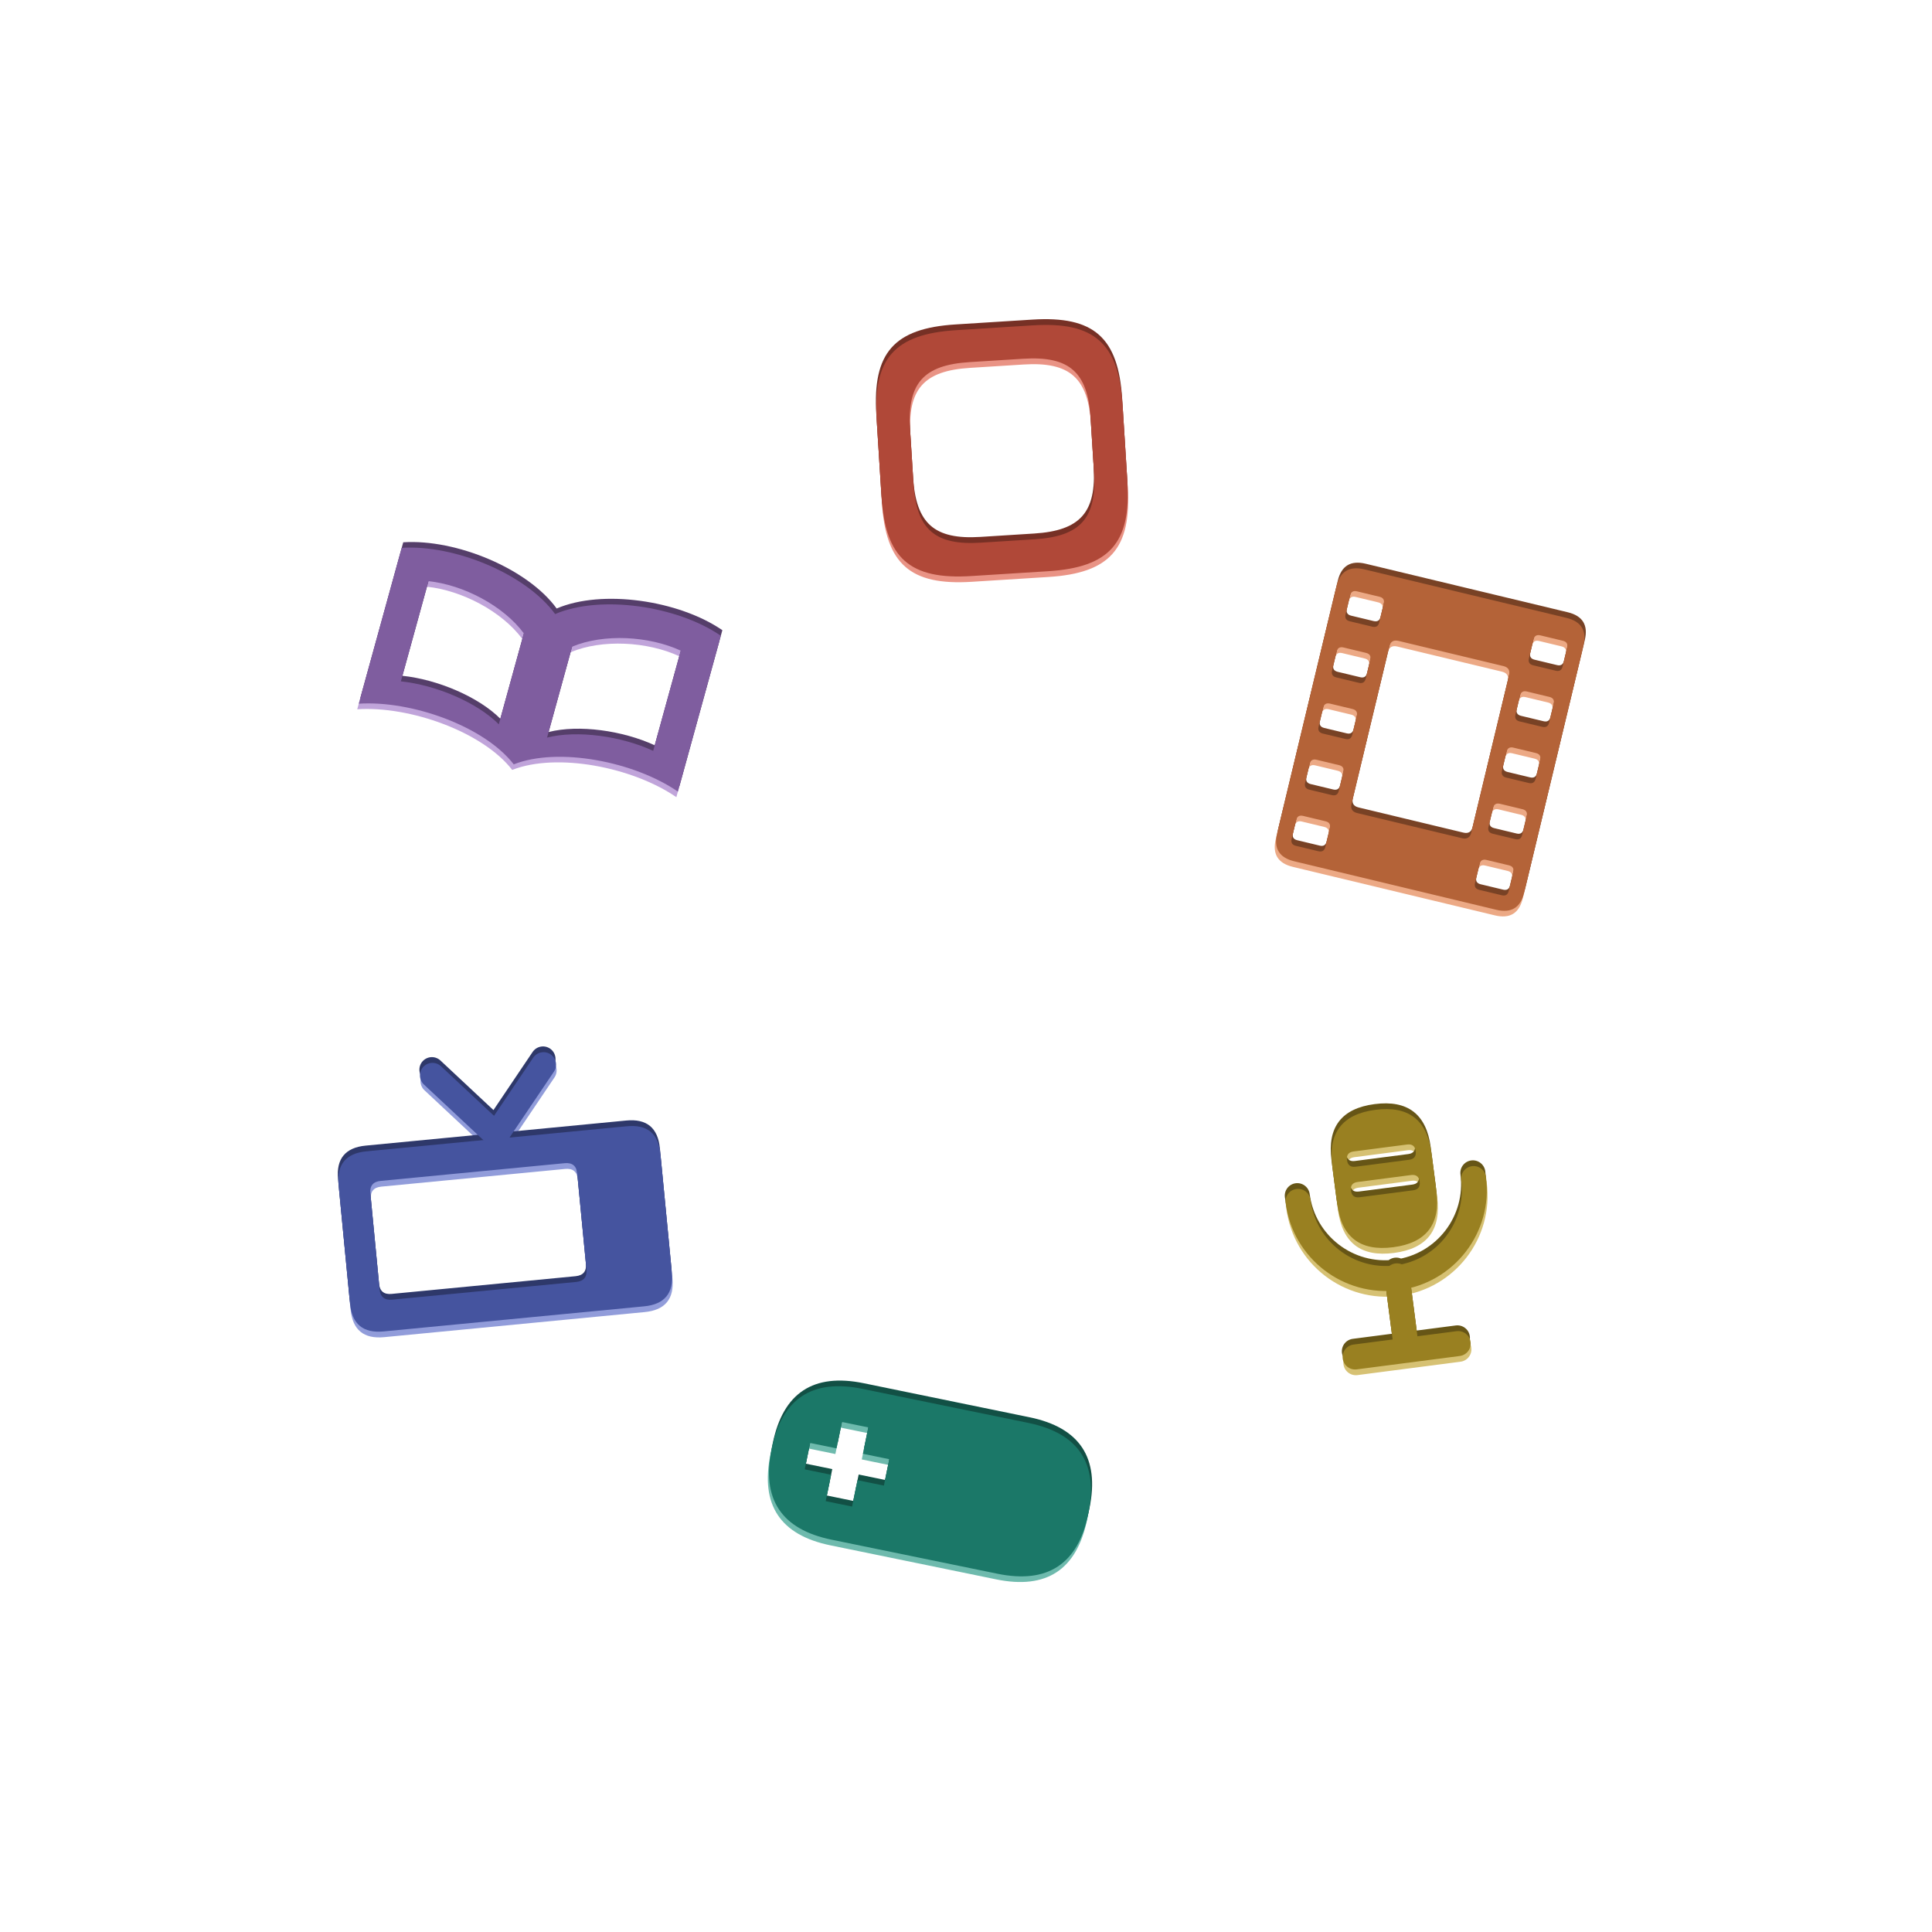
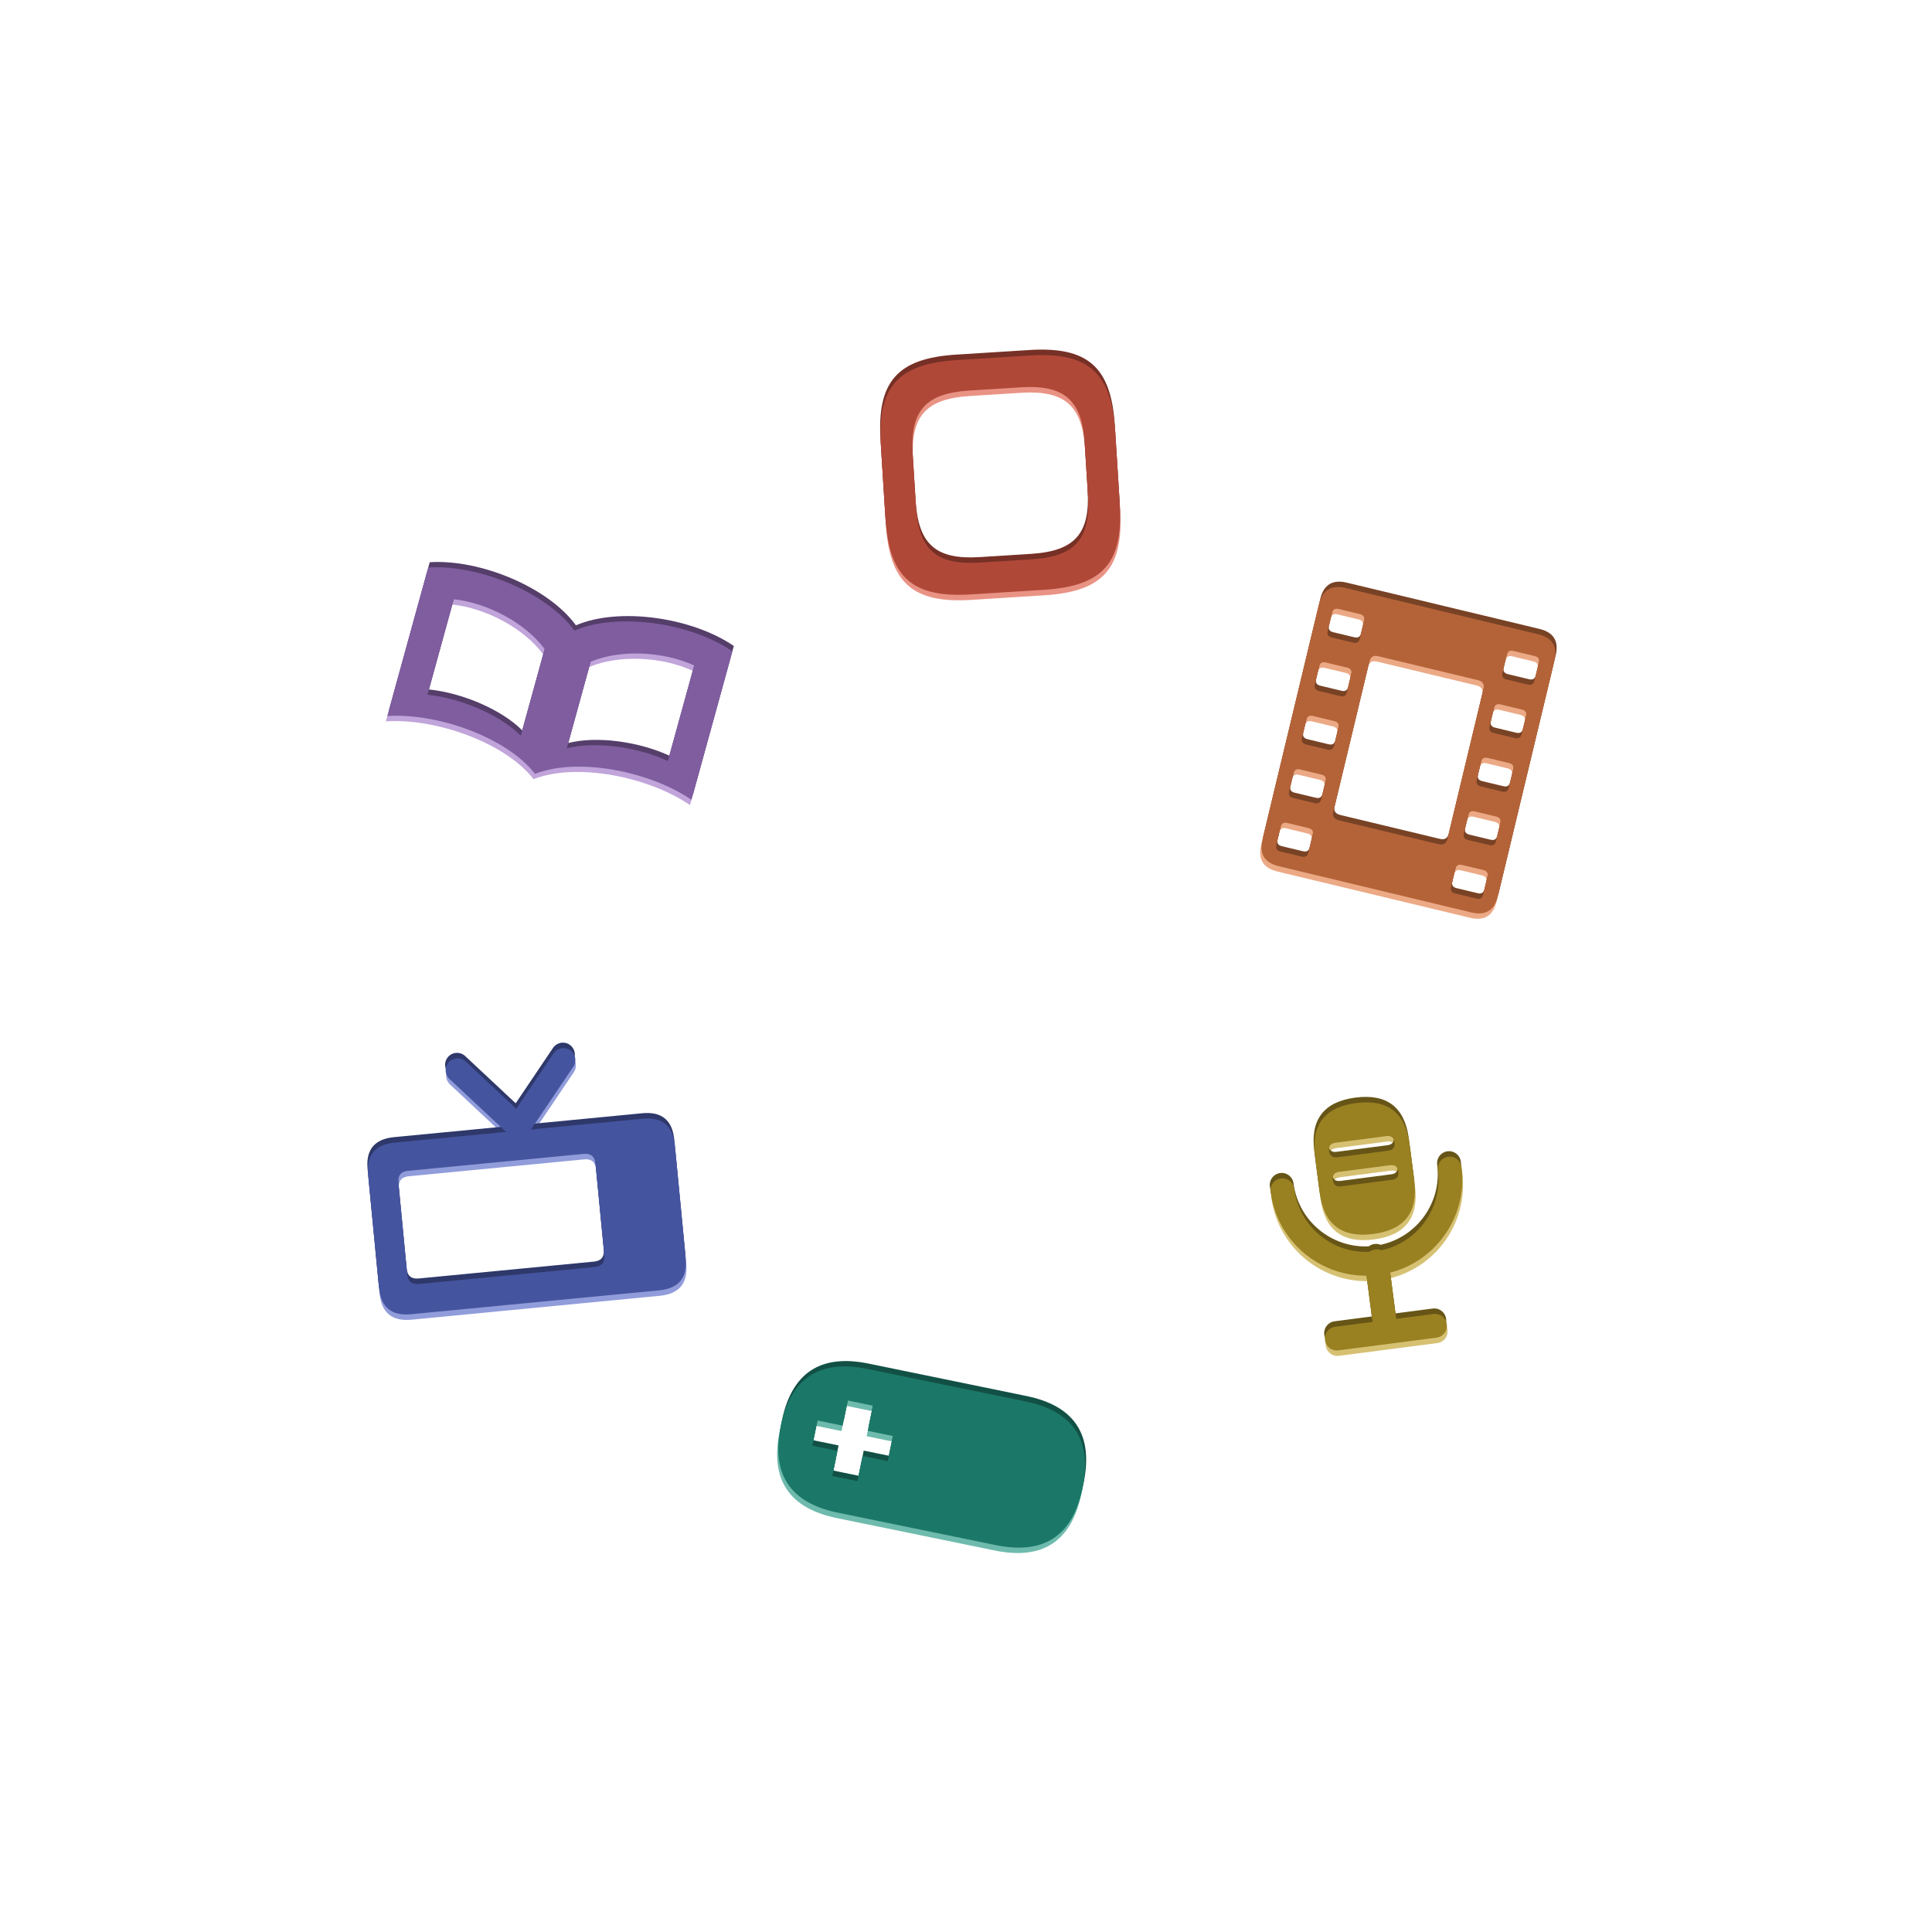
<svg xmlns="http://www.w3.org/2000/svg" width="1024" height="1024" viewBox="0 0 1024 1024">
  <defs>
    <g id="g-book-layer">
      <path fill="currentColor" fill-rule="evenodd" d="M 0 -34 C -20 -50 -60 -55 -86 -46 L -86 38 C -60 29 -20 32 0 47 C 20 32 60 29 86 38 L 86 -46 C 60 -55 20 -50 0 -34 Z M -13 -20 C -27 -31 -50 -36 -68 -33 L -68 21 C -50 18 -27 21 -13 29 Z M 13 -20 C 27 -31 50 -36 68 -33 L 68 21 C 50 18 27 21 13 29 Z" />
    </g>
    <g id="g-film-layer">
      <path fill="currentColor" fill-rule="evenodd" d="M -54 -78 L 54 -78 Q 66 -78 66 -66 L 66 66 Q 66 78 54 78 L -54 78 Q -66 78 -66 66 L -66 -66 Q -66 -78 -54 -78 Z M -28 -46 L 28 -46 Q 32 -46 32 -42 L 32 42 Q 32 46 28 46 L -28 46 Q -32 46 -32 42 L -32 -42 Q -32 -46 -28 -46 Z M -55 -66 h 12 q 3 0 3 3 v 10 q 0 3 -3 3 h -12 q -3 0 -3 -3 v -10 q 0 -3 3 -3 Z M -55 -36 h 12 q 3 0 3 3 v 10 q 0 3 -3 3 h -12 q -3 0 -3 -3 v -10 q 0 -3 3 -3 Z M -55 -6 h 12 q 3 0 3 3 v 10 q 0 3 -3 3 h -12 q -3 0 -3 -3 v -10 q 0 -3 3 -3 Z M -55 24 h 12 q 3 0 3 3 v 10 q 0 3 -3 3 h -12 q -3 0 -3 -3 v -10 q 0 -3 3 -3 Z M -55 54 h 12 q 3 0 3 3 v 10 q 0 3 -3 3 h -12 q -3 0 -3 -3 v -10 q 0 -3 3 -3 Z M 43 -66 h 12 q 3 0 3 3 v 10 q 0 3 -3 3 h -12 q -3 0 -3 -3 v -10 q 0 -3 3 -3 Z M 43 -36 h 12 q 3 0 3 3 v 10 q 0 3 -3 3 h -12 q -3 0 -3 -3 v -10 q 0 -3 3 -3 Z M 43 -6 h 12 q 3 0 3 3 v 10 q 0 3 -3 3 h -12 q -3 0 -3 -3 v -10 q 0 -3 3 -3 Z M 43 24 h 12 q 3 0 3 3 v 10 q 0 3 -3 3 h -12 q -3 0 -3 -3 v -10 q 0 -3 3 -3 Z M 43 54 h 12 q 3 0 3 3 v 10 q 0 3 -3 3 h -12 q -3 0 -3 -3 v -10 q 0 -3 3 -3 Z" />
    </g>
    <g id="g-tv-layer">
      <path fill="none" stroke="currentColor" stroke-width="13" stroke-linecap="round" d="M 0 -30 L -30 -64 M 0 -30 L 28 -64" />
      <path fill="currentColor" fill-rule="evenodd" d="M -68 -28 L 68 -28 Q 84 -28 84 -12 L 84 50 Q 84 66 68 66 L -68 66 Q -84 66 -84 50 L -84 -12 Q -84 -28 -68 -28 Z M -62 -12 L 34 -12 Q 40 -12 40 -6 L 40 44 Q 40 50 34 50 L -62 50 Q -68 50 -68 44 L -68 -6 Q -68 -12 -62 -12 Z M 62 -4 a 7 7 0 1 0 0 0 Z M 62 16 a 7 7 0 1 0 0 0 Z M 62 36 a 7 7 0 1 0 0 0 Z" />
    </g>
    <g id="g-pad-layer">
      <path fill="currentColor" fill-rule="evenodd" d="M -44 -40 L 44 -40 Q 84 -40 84 0 Q 84 40 44 40 L -44 40 Q -84 40 -84 0 Q -84 -40 -44 -40 Z M -51 -21 L -37 -21 L -37 -7 L -23 -7 L -23 7 L -37 7 L -37 21 L -51 21 L -51 7 L -65 7 L -65 -7 L -51 -7 Z M 44 -22 a 8 8 0 1 0 0 0 Z M 60 -3 a 8 8 0 1 0 0 0 Z M 28 -3 a 8 8 0 1 0 0 0 Z M 44 16 a 8 8 0 1 0 0 0 Z" />
    </g>
    <g id="g-mic-layer">
      <path fill="none" stroke="currentColor" stroke-width="13" stroke-linecap="round" d="M -46 -34 A 46 46 0 0 0 46 -34 M 0 11 L 0 44 M -27 50 L 27 50" />
      <path fill="currentColor" fill-rule="evenodd" d="M -26 -50 Q -26 -76 0 -76 Q 26 -76 26 -50 L 26 -30 Q 26 -4 0 -4 Q -26 -4 -26 -30 Z M -14 -56 L 14 -56 Q 18 -56 18 -52 Q 18 -48 14 -48 L -14 -48 Q -18 -48 -18 -52 Q -18 -56 -14 -56 Z M -14 -40 L 14 -40 Q 18 -40 18 -36 Q 18 -32 14 -32 L -14 -32 Q -18 -32 -18 -36 Q -18 -40 -14 -40 Z" />
    </g>
    <g id="g-app-layer">
      <path fill="currentColor" fill-rule="evenodd" d="M -20 -64 L 20 -64 C 52 -64 64 -52 64 -20 L 64 20 C 64 52 52 64 20 64 L -20 64 C -52 64 -64 52 -64 20 L -64 -20 C -64 -52 -52 -64 -20 -64 Z M -14 -47 L 14 -47 C 38 -47 47 -38 47 -14 L 47 14 C 47 38 38 47 14 47 L -14 47 C -38 47 -47 38 -47 14 L -47 -14 C -47 -38 -38 -47 -14 -47 Z M 0 -10 a 10 10 0 1 0 0 0 Z" />
    </g>
  </defs>
-   <g transform="translate(512 512) scale(0.85) translate(-512 -512) rotate(4 512 512)">
+   <g transform="translate(512 512) scale(0.81) translate(-512 -512) rotate(4 512 512)">
    <g transform="rotate(0 512 512) translate(0 -25) translate(512.0 214.9) rotate(-7.60) scale(1.2)">
      <use href="#g-app-layer" y="3" color="#E99385" />
      <use href="#g-app-layer" y="-3" color="#763025" />
      <use href="#g-app-layer" color="#B04838" />
    </g>
    <g transform="rotate(60 512 512) translate(0 -25) translate(512.0 214.9) rotate(-50.50) scale(1.2)">
      <use href="#g-film-layer" y="3" color="#ECA985" />
      <use href="#g-film-layer" y="-3" color="#784225" />
      <use href="#g-film-layer" color="#B46338" />
    </g>
    <g transform="rotate(120 512 512) translate(0 -25) translate(512.0 214.9) rotate(-131.40) scale(1.2)">
      <use href="#g-mic-layer" y="3" color="#D6C173" />
      <use href="#g-mic-layer" y="-3" color="#665516" />
      <use href="#g-mic-layer" color="#998021" />
    </g>
    <g transform="rotate(180 512 512) translate(0 -25) translate(512.0 214.9) rotate(-172.40) scale(1.2)">
      <use href="#g-pad-layer" y="3" color="#6EBAAD" />
      <use href="#g-pad-layer" y="-3" color="#125045" />
      <use href="#g-pad-layer" color="#1B7868" />
    </g>
    <g transform="rotate(240 512 512) translate(0 -25) translate(512.0 214.9) rotate(-249.50) scale(1.2)">
      <use href="#g-tv-layer" y="3" color="#919CDA" />
      <use href="#g-tv-layer" y="-3" color="#2E386A" />
      <use href="#g-tv-layer" color="#45549F" />
    </g>
    <g transform="rotate(300 512 512) translate(0 -25) translate(512.0 214.9) rotate(-288.60) scale(1.2)">
      <use href="#g-book-layer" y="3" color="#C0A4DA" />
      <use href="#g-book-layer" y="-3" color="#553E6A" />
      <use href="#g-book-layer" color="#7F5D9F" />
    </g>
  </g>
</svg>
